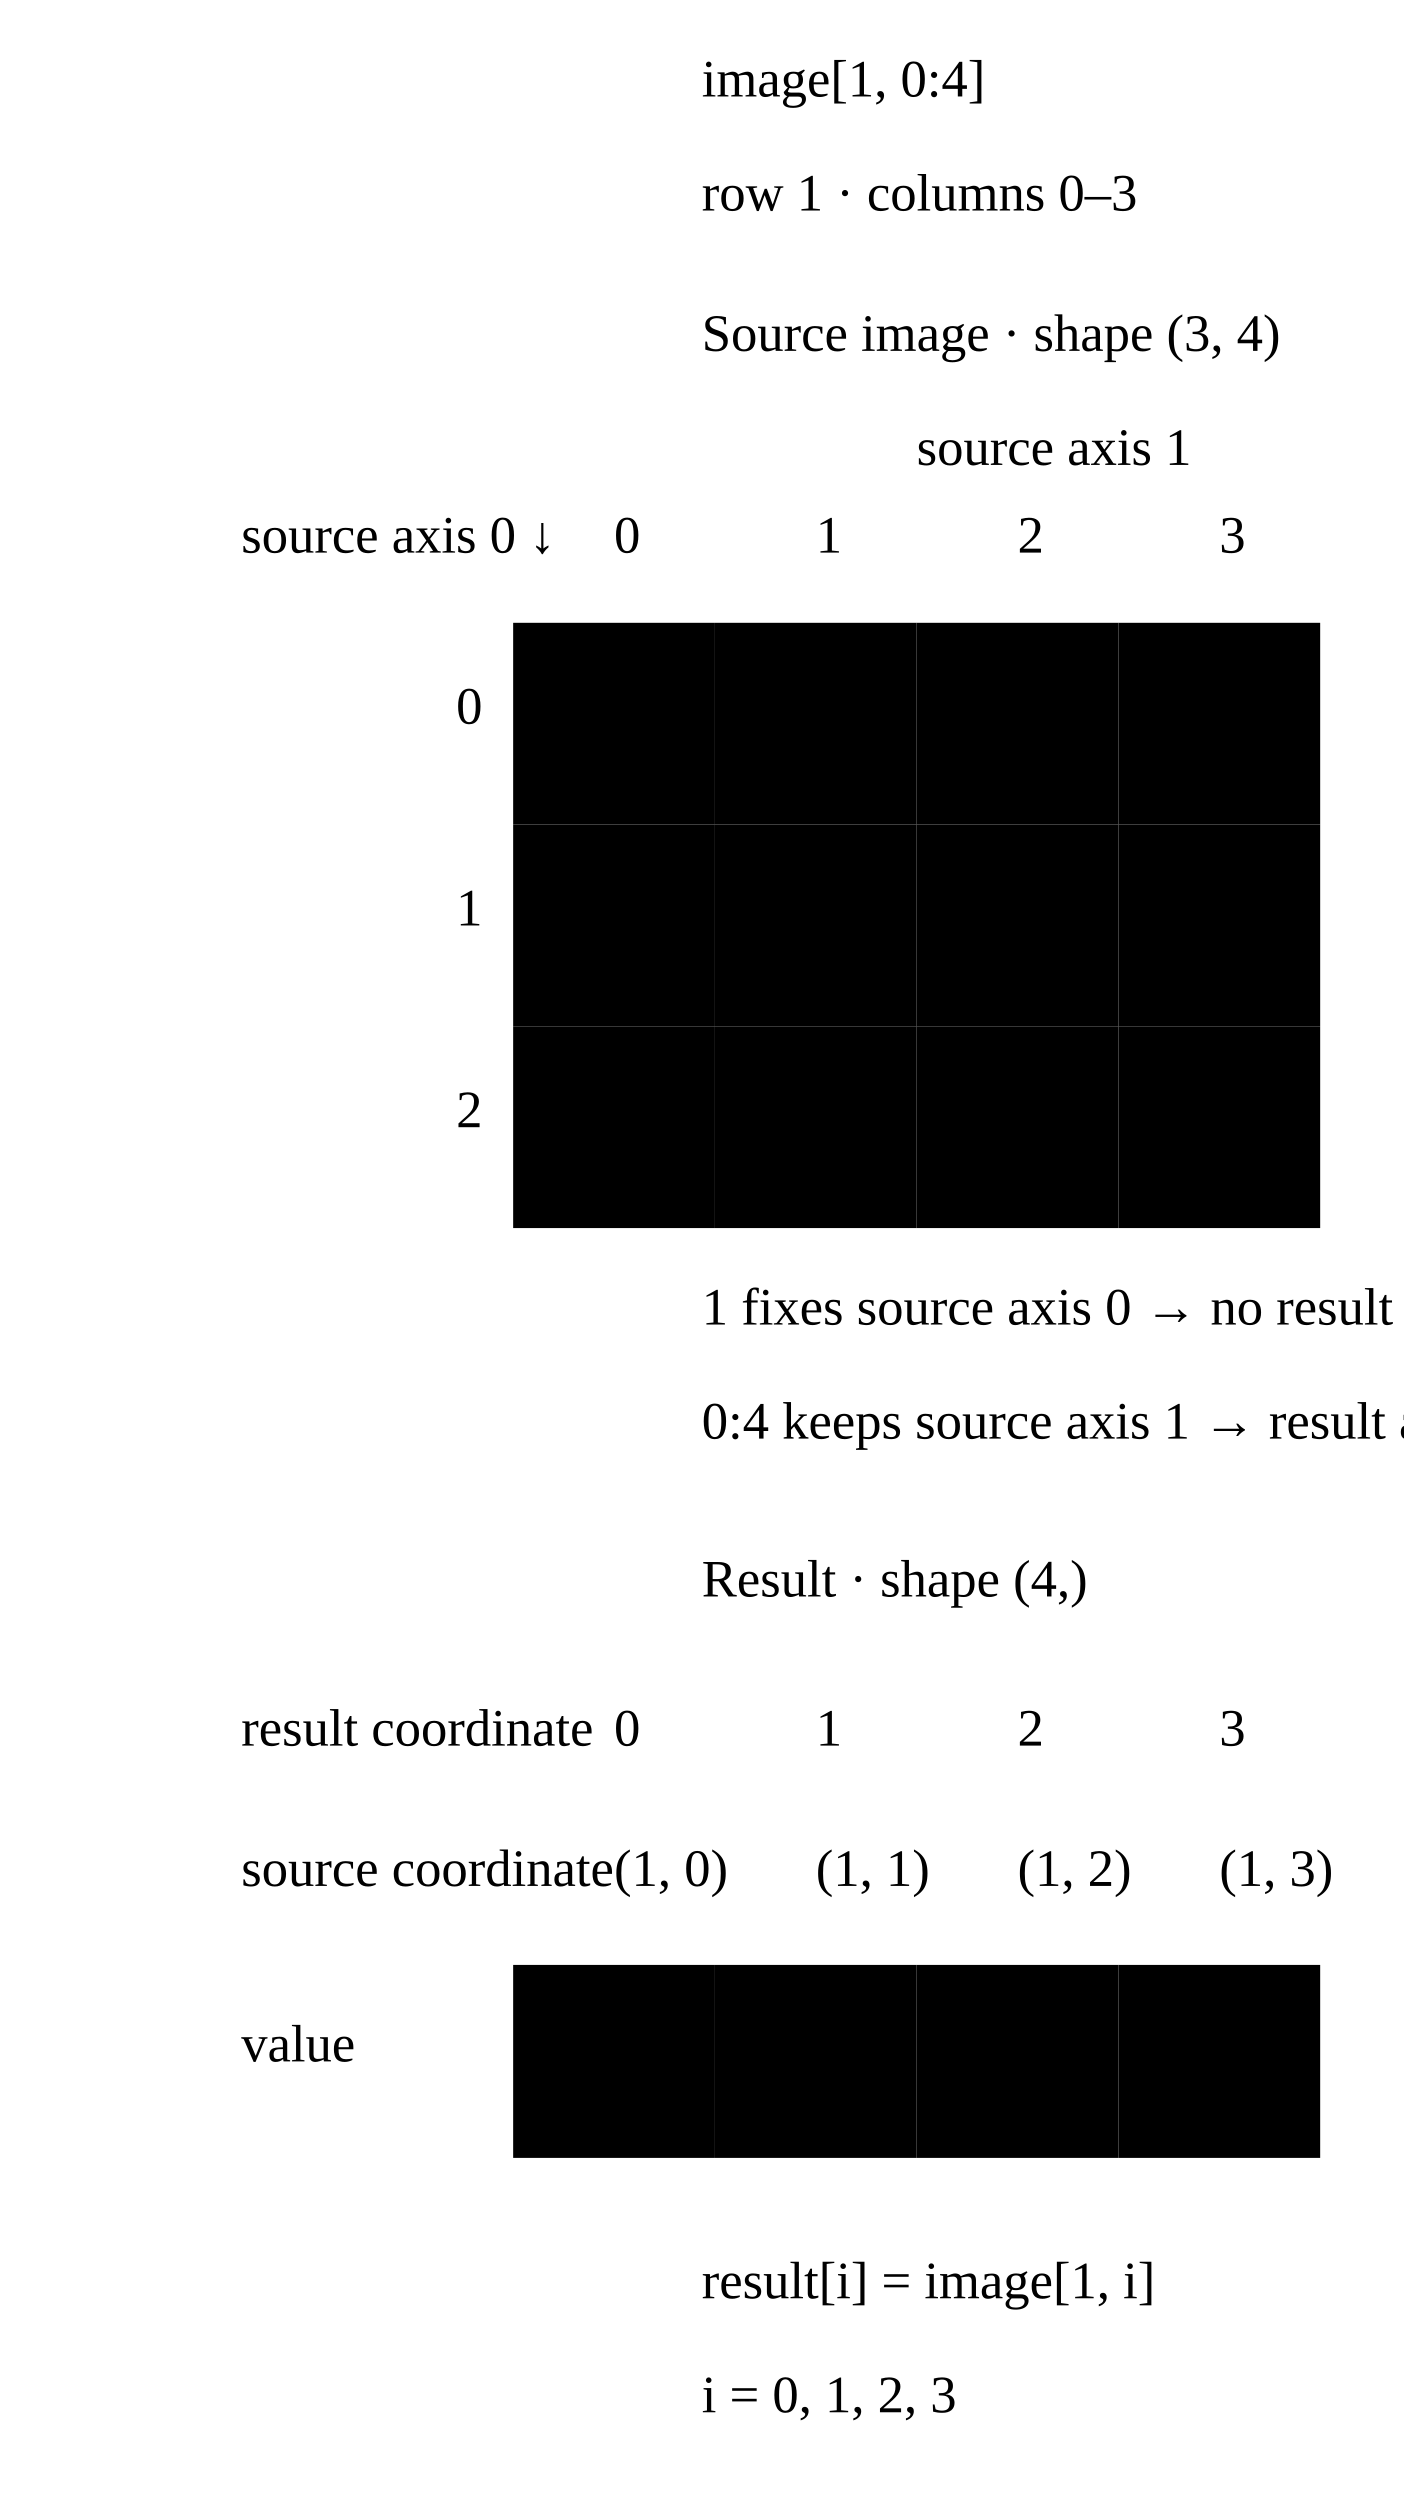
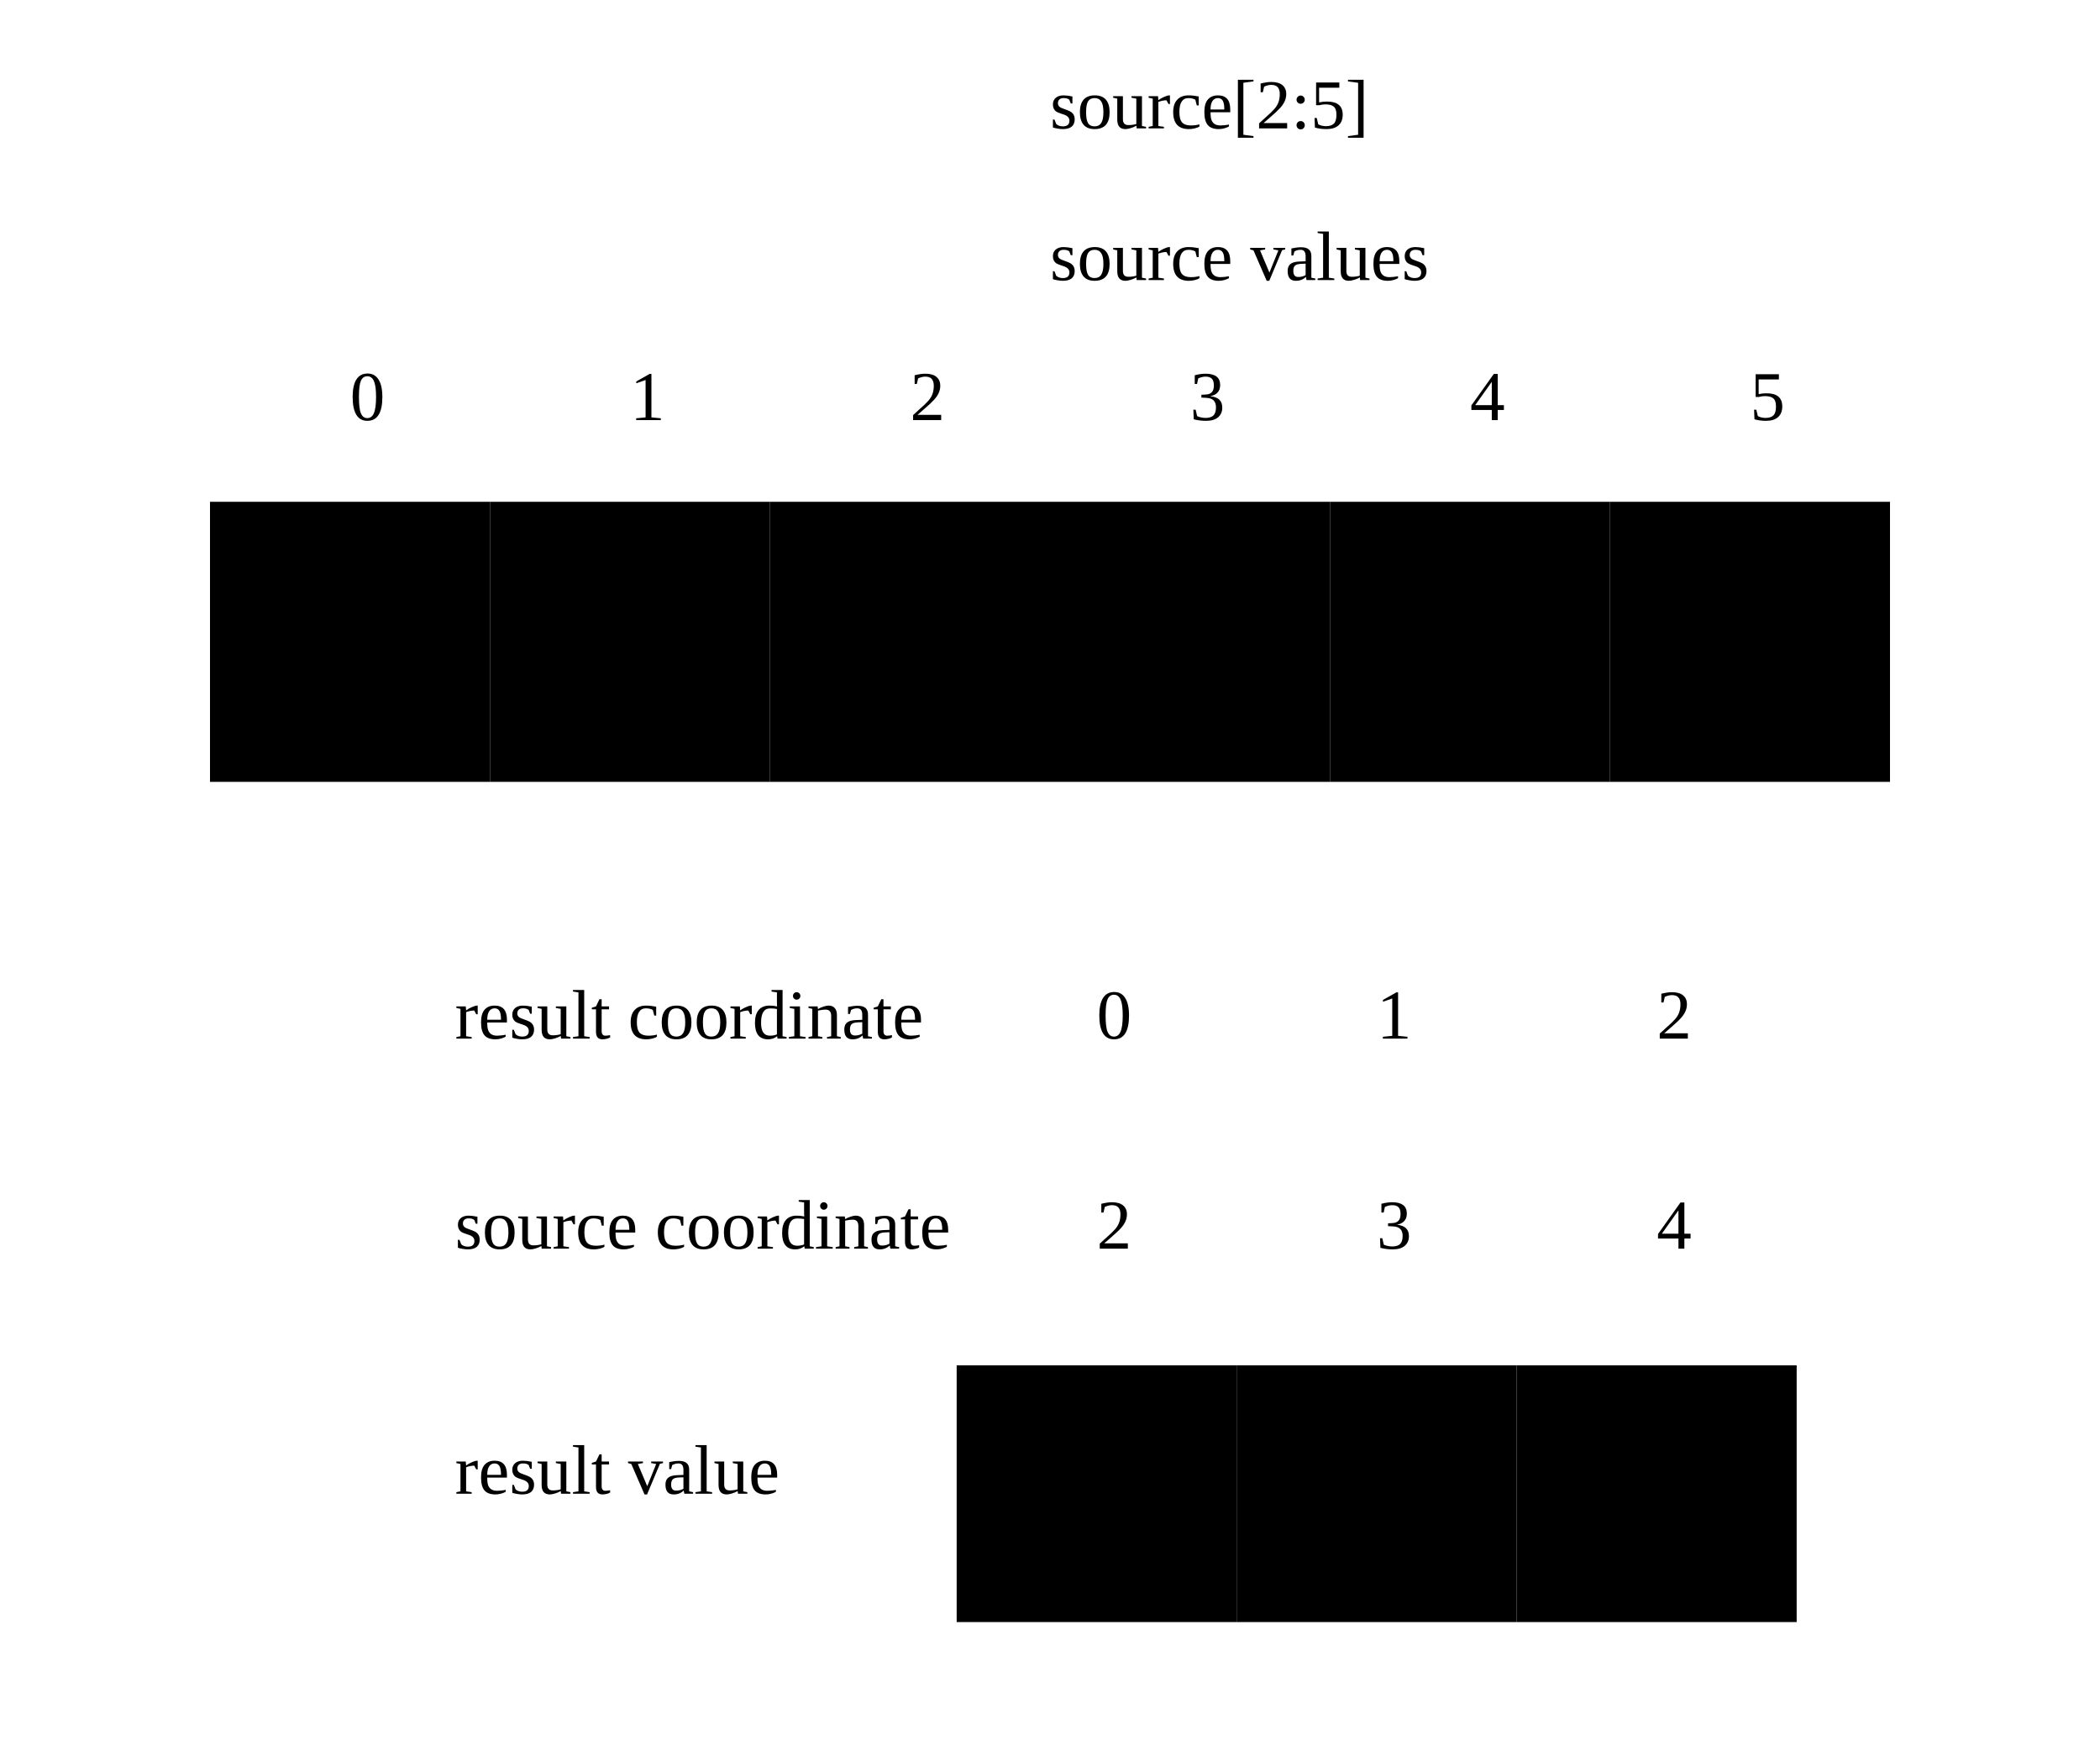
- <svg xmlns="http://www.w3.org/2000/svg" aria-labelledby="indexing-selection-title indexing-selection-desc" class="zi-figure" role="img" viewBox="0 0 320 570">
+ <svg xmlns="http://www.w3.org/2000/svg" aria-labelledby="indexing-selection-title indexing-selection-desc" class="zi-figure" role="img" viewBox="0 0 360 300">
  <defs>
    <marker id="indexing-selection-arrowhead" markerHeight="7" markerWidth="7" orient="auto-start-reverse" refX="6" refY="3.5" viewBox="0 0 7 7">
      <path class="zi-arrowhead" d="M 0 0 L 7 3.5 L 0 7 z" />
    </marker>
  </defs>
  <g aria-label="text" class="zi-role-text" data-non-color-cue="text label" data-semantic-role="text" id="indexing-selection-selection-expression">
-     <text x="160" y="22">image[1, 0:4]</text>
-   </g>
-   <g aria-label="text" class="zi-role-text" data-non-color-cue="text label" data-semantic-role="text" id="indexing-selection-selection-plain">
-     <text x="160" y="48">row 1 · columns 0–3</text>
+     <text x="180" y="22">source[2:5]</text>
  </g>
  <g aria-label="text" class="zi-role-text" data-non-color-cue="text label" data-semantic-role="text" id="indexing-selection-source-title">
-     <text x="160" y="80">Source image · shape (3, 4)</text>
+     <text x="180" y="48">source values</text>
  </g>
-   <g aria-label="text" class="zi-role-text" data-non-color-cue="text label" data-semantic-role="text" id="indexing-selection-source-axis-one">
-     <text x="209" y="106">source axis 1</text>
+   <g aria-label="source" class="zi-role-source" data-non-color-cue="source label + neutral single border" data-semantic-role="source" id="indexing-selection-source-values">
+     <rect class="zi-grid-cell" height="48" width="48" x="36" y="86" />
+     <text class="zi-cell-value" x="60.0" y="110.0">10</text>
+     <rect class="zi-grid-cell" height="48" width="48" x="84" y="86" />
+     <text class="zi-cell-value" x="108.0" y="110.0">11</text>
+     <g aria-label="selected coordinate (0, 2), value 12" class="zi-role-selected zi-selected-cell" data-non-color-cue="coordinate label + heavy outline" data-semantic-role="selected" id="indexing-selection-source-values-selected-0-2">
+       <rect class="zi-grid-cell zi-role-selected" height="48" width="48" x="132" y="86" />
+       <text class="zi-cell-value" x="156.0" y="110.0">12</text>
+     </g>
+     <g aria-label="selected coordinate (0, 3), value 13" class="zi-role-selected zi-selected-cell" data-non-color-cue="coordinate label + heavy outline" data-semantic-role="selected" id="indexing-selection-source-values-selected-0-3">
+       <rect class="zi-grid-cell zi-role-selected" height="48" width="48" x="180" y="86" />
+       <text class="zi-cell-value" x="204.0" y="110.0">13</text>
+     </g>
+     <g aria-label="selected coordinate (0, 4), value 14" class="zi-role-selected zi-selected-cell" data-non-color-cue="coordinate label + heavy outline" data-semantic-role="selected" id="indexing-selection-source-values-selected-0-4">
+       <rect class="zi-grid-cell zi-role-selected" height="48" width="48" x="228" y="86" />
+       <text class="zi-cell-value" x="252.0" y="110.0">14</text>
+     </g>
+     <rect class="zi-grid-cell" height="48" width="48" x="276" y="86" />
+     <text class="zi-cell-value" x="300.0" y="110.0">15</text>
  </g>
-   <g aria-label="source" class="zi-role-source" data-non-color-cue="source label + neutral single border" data-semantic-role="source" id="indexing-selection-source-grid">
-     <rect class="zi-grid-cell" height="46" width="46" x="117" y="142" />
-     <text class="zi-cell-value" x="140.0" y="165.0">0</text>
-     <rect class="zi-grid-cell" height="46" width="46" x="163" y="142" />
-     <text class="zi-cell-value" x="186.0" y="165.0">1</text>
-     <rect class="zi-grid-cell" height="46" width="46" x="209" y="142" />
-     <text class="zi-cell-value" x="232.0" y="165.0">2</text>
-     <rect class="zi-grid-cell" height="46" width="46" x="255" y="142" />
-     <text class="zi-cell-value" x="278.0" y="165.0">3</text>
-     <g aria-label="selected coordinate (1, 0), value 4" class="zi-role-selected zi-selected-cell" data-non-color-cue="coordinate label + heavy outline" data-semantic-role="selected" id="indexing-selection-source-grid-selected-1-0">
-       <rect class="zi-grid-cell zi-role-selected" height="46" width="46" x="117" y="188" />
-       <text class="zi-cell-value" x="140.0" y="211.0">4</text>
-     </g>
-     <g aria-label="selected coordinate (1, 1), value 5" class="zi-role-selected zi-selected-cell" data-non-color-cue="coordinate label + heavy outline" data-semantic-role="selected" id="indexing-selection-source-grid-selected-1-1">
-       <rect class="zi-grid-cell zi-role-selected" height="46" width="46" x="163" y="188" />
-       <text class="zi-cell-value" x="186.0" y="211.0">5</text>
-     </g>
-     <g aria-label="selected coordinate (1, 2), value 6" class="zi-role-selected zi-selected-cell" data-non-color-cue="coordinate label + heavy outline" data-semantic-role="selected" id="indexing-selection-source-grid-selected-1-2">
-       <rect class="zi-grid-cell zi-role-selected" height="46" width="46" x="209" y="188" />
-       <text class="zi-cell-value" x="232.0" y="211.0">6</text>
-     </g>
-     <g aria-label="selected coordinate (1, 3), value 7" class="zi-role-selected zi-selected-cell" data-non-color-cue="coordinate label + heavy outline" data-semantic-role="selected" id="indexing-selection-source-grid-selected-1-3">
-       <rect class="zi-grid-cell zi-role-selected" height="46" width="46" x="255" y="188" />
-       <text class="zi-cell-value" x="278.0" y="211.0">7</text>
-     </g>
-     <rect class="zi-grid-cell" height="46" width="46" x="117" y="234" />
-     <text class="zi-cell-value" x="140.0" y="257.0">8</text>
-     <rect class="zi-grid-cell" height="46" width="46" x="163" y="234" />
-     <text class="zi-cell-value" x="186.0" y="257.0">9</text>
-     <rect class="zi-grid-cell" height="46" width="46" x="209" y="234" />
-     <text class="zi-cell-value" x="232.0" y="257.0">10</text>
-     <rect class="zi-grid-cell" height="46" width="46" x="255" y="234" />
-     <text class="zi-cell-value" x="278.0" y="257.0">11</text>
+   <g aria-label="text" class="zi-role-text" data-non-color-cue="text label" data-semantic-role="text" id="indexing-selection-source-index-0">
+     <text x="60" y="72">0</text>
  </g>
-   <g aria-label="text" class="zi-role-text" data-non-color-cue="text label" data-semantic-role="text" id="indexing-selection-source-axis-zero">
-     <text x="55" y="126">source axis 0 ↓</text>
+   <g aria-label="text" class="zi-role-text" data-non-color-cue="text label" data-semantic-role="text" id="indexing-selection-source-index-1">
+     <text x="108" y="72">1</text>
  </g>
-   <g aria-label="text" class="zi-role-text" data-non-color-cue="text label" data-semantic-role="text" id="indexing-selection-source-column-0">
-     <text x="140" y="126">0</text>
+   <g aria-label="text" class="zi-role-text" data-non-color-cue="text label" data-semantic-role="text" id="indexing-selection-source-index-2">
+     <text x="156" y="72">2</text>
  </g>
-   <g aria-label="text" class="zi-role-text" data-non-color-cue="text label" data-semantic-role="text" id="indexing-selection-source-column-1">
-     <text x="186" y="126">1</text>
+   <g aria-label="text" class="zi-role-text" data-non-color-cue="text label" data-semantic-role="text" id="indexing-selection-source-index-3">
+     <text x="204" y="72">3</text>
  </g>
-   <g aria-label="text" class="zi-role-text" data-non-color-cue="text label" data-semantic-role="text" id="indexing-selection-source-column-2">
-     <text x="232" y="126">2</text>
+   <g aria-label="text" class="zi-role-text" data-non-color-cue="text label" data-semantic-role="text" id="indexing-selection-source-index-4">
+     <text x="252" y="72">4</text>
  </g>
-   <g aria-label="text" class="zi-role-text" data-non-color-cue="text label" data-semantic-role="text" id="indexing-selection-source-column-3">
-     <text x="278" y="126">3</text>
-   </g>
-   <g aria-label="text" class="zi-role-text" data-non-color-cue="text label" data-semantic-role="text" id="indexing-selection-source-row-0">
-     <text x="104" y="165">0</text>
-   </g>
-   <g aria-label="text" class="zi-role-text" data-non-color-cue="text label" data-semantic-role="text" id="indexing-selection-source-row-1">
-     <text x="104" y="211">1</text>
-   </g>
-   <g aria-label="text" class="zi-role-text" data-non-color-cue="text label" data-semantic-role="text" id="indexing-selection-source-row-2">
-     <text x="104" y="257">2</text>
-   </g>
-   <g aria-label="text" class="zi-role-text" data-non-color-cue="text label" data-semantic-role="text" id="indexing-selection-axis-zero-rule">
-     <text x="160" y="302">1 fixes source axis 0 → no result axis</text>
-   </g>
-   <g aria-label="text" class="zi-role-text" data-non-color-cue="text label" data-semantic-role="text" id="indexing-selection-axis-one-rule">
-     <text x="160" y="328">0:4 keeps source axis 1 → result axis 0</text>
-   </g>
-   <g aria-label="text" class="zi-role-text" data-non-color-cue="text label" data-semantic-role="text" id="indexing-selection-result-title">
-     <text x="160" y="364">Result · shape (4,)</text>
+   <g aria-label="text" class="zi-role-text" data-non-color-cue="text label" data-semantic-role="text" id="indexing-selection-source-index-5">
+     <text x="300" y="72">5</text>
  </g>
  <g aria-label="text" class="zi-role-text" data-non-color-cue="text label" data-semantic-role="text" id="indexing-selection-result-coordinate-label">
-     <text x="55" y="398">result coordinate</text>
+     <text x="78" y="178">result coordinate</text>
  </g>
  <g aria-label="text" class="zi-role-text" data-non-color-cue="text label" data-semantic-role="text" id="indexing-selection-source-coordinate-label">
-     <text x="55" y="430">source coordinate</text>
+     <text x="78" y="214">source coordinate</text>
  </g>
-   <g aria-label="text" class="zi-role-text" data-non-color-cue="text label" data-semantic-role="text" id="indexing-selection-value-label">
-     <text x="55" y="470">value</text>
+   <g aria-label="text" class="zi-role-text" data-non-color-cue="text label" data-semantic-role="text" id="indexing-selection-result-value-label">
+     <text x="78" y="256">result value</text>
  </g>
  <g aria-label="text" class="zi-role-text" data-non-color-cue="text label" data-semantic-role="text" id="indexing-selection-result-coordinate-0">
-     <text x="140" y="398">0</text>
+     <text x="188" y="178">0</text>
  </g>
  <g aria-label="text" class="zi-role-text" data-non-color-cue="text label" data-semantic-role="text" id="indexing-selection-result-coordinate-1">
-     <text x="186" y="398">1</text>
+     <text x="236" y="178">1</text>
  </g>
  <g aria-label="text" class="zi-role-text" data-non-color-cue="text label" data-semantic-role="text" id="indexing-selection-result-coordinate-2">
-     <text x="232" y="398">2</text>
-   </g>
-   <g aria-label="text" class="zi-role-text" data-non-color-cue="text label" data-semantic-role="text" id="indexing-selection-result-coordinate-3">
-     <text x="278" y="398">3</text>
+     <text x="284" y="178">2</text>
  </g>
  <g aria-label="text" class="zi-role-text" data-non-color-cue="text label" data-semantic-role="text" id="indexing-selection-source-coordinate-0">
-     <text x="140" y="430">(1, 0)</text>
+     <text x="188" y="214">2</text>
  </g>
  <g aria-label="text" class="zi-role-text" data-non-color-cue="text label" data-semantic-role="text" id="indexing-selection-source-coordinate-1">
-     <text x="186" y="430">(1, 1)</text>
+     <text x="236" y="214">3</text>
  </g>
  <g aria-label="text" class="zi-role-text" data-non-color-cue="text label" data-semantic-role="text" id="indexing-selection-source-coordinate-2">
-     <text x="232" y="430">(1, 2)</text>
-   </g>
-   <g aria-label="text" class="zi-role-text" data-non-color-cue="text label" data-semantic-role="text" id="indexing-selection-source-coordinate-3">
-     <text x="278" y="430">(1, 3)</text>
+     <text x="284" y="214">4</text>
  </g>
  <g aria-label="text" class="zi-role-text" data-non-color-cue="text label" data-semantic-role="text" id="indexing-selection-result-value-0">
-     <rect height="44" width="46" x="117" y="448" />
-     <text x="140.0" y="470.0">4</text>
+     <rect height="44" width="48" x="164" y="234" />
+     <text x="188.0" y="256.0">12</text>
  </g>
  <g aria-label="text" class="zi-role-text" data-non-color-cue="text label" data-semantic-role="text" id="indexing-selection-result-value-1">
-     <rect height="44" width="46" x="163" y="448" />
-     <text x="186.0" y="470.0">5</text>
+     <rect height="44" width="48" x="212" y="234" />
+     <text x="236.0" y="256.0">13</text>
  </g>
  <g aria-label="text" class="zi-role-text" data-non-color-cue="text label" data-semantic-role="text" id="indexing-selection-result-value-2">
-     <rect height="44" width="46" x="209" y="448" />
-     <text x="232.0" y="470.0">6</text>
-   </g>
-   <g aria-label="text" class="zi-role-text" data-non-color-cue="text label" data-semantic-role="text" id="indexing-selection-result-value-3">
-     <rect height="44" width="46" x="255" y="448" />
-     <text x="278.0" y="470.0">7</text>
-   </g>
-   <g aria-label="text" class="zi-role-text" data-non-color-cue="text label" data-semantic-role="text" id="indexing-selection-result-invariant">
-     <text x="160" y="524">result[i] = image[1, i]</text>
-   </g>
-   <g aria-label="text" class="zi-role-text" data-non-color-cue="text label" data-semantic-role="text" id="indexing-selection-result-domain">
-     <text x="160" y="550">i = 0, 1, 2, 3</text>
+     <rect height="44" width="48" x="260" y="234" />
+     <text x="284.0" y="256.0">14</text>
  </g>
</svg>
